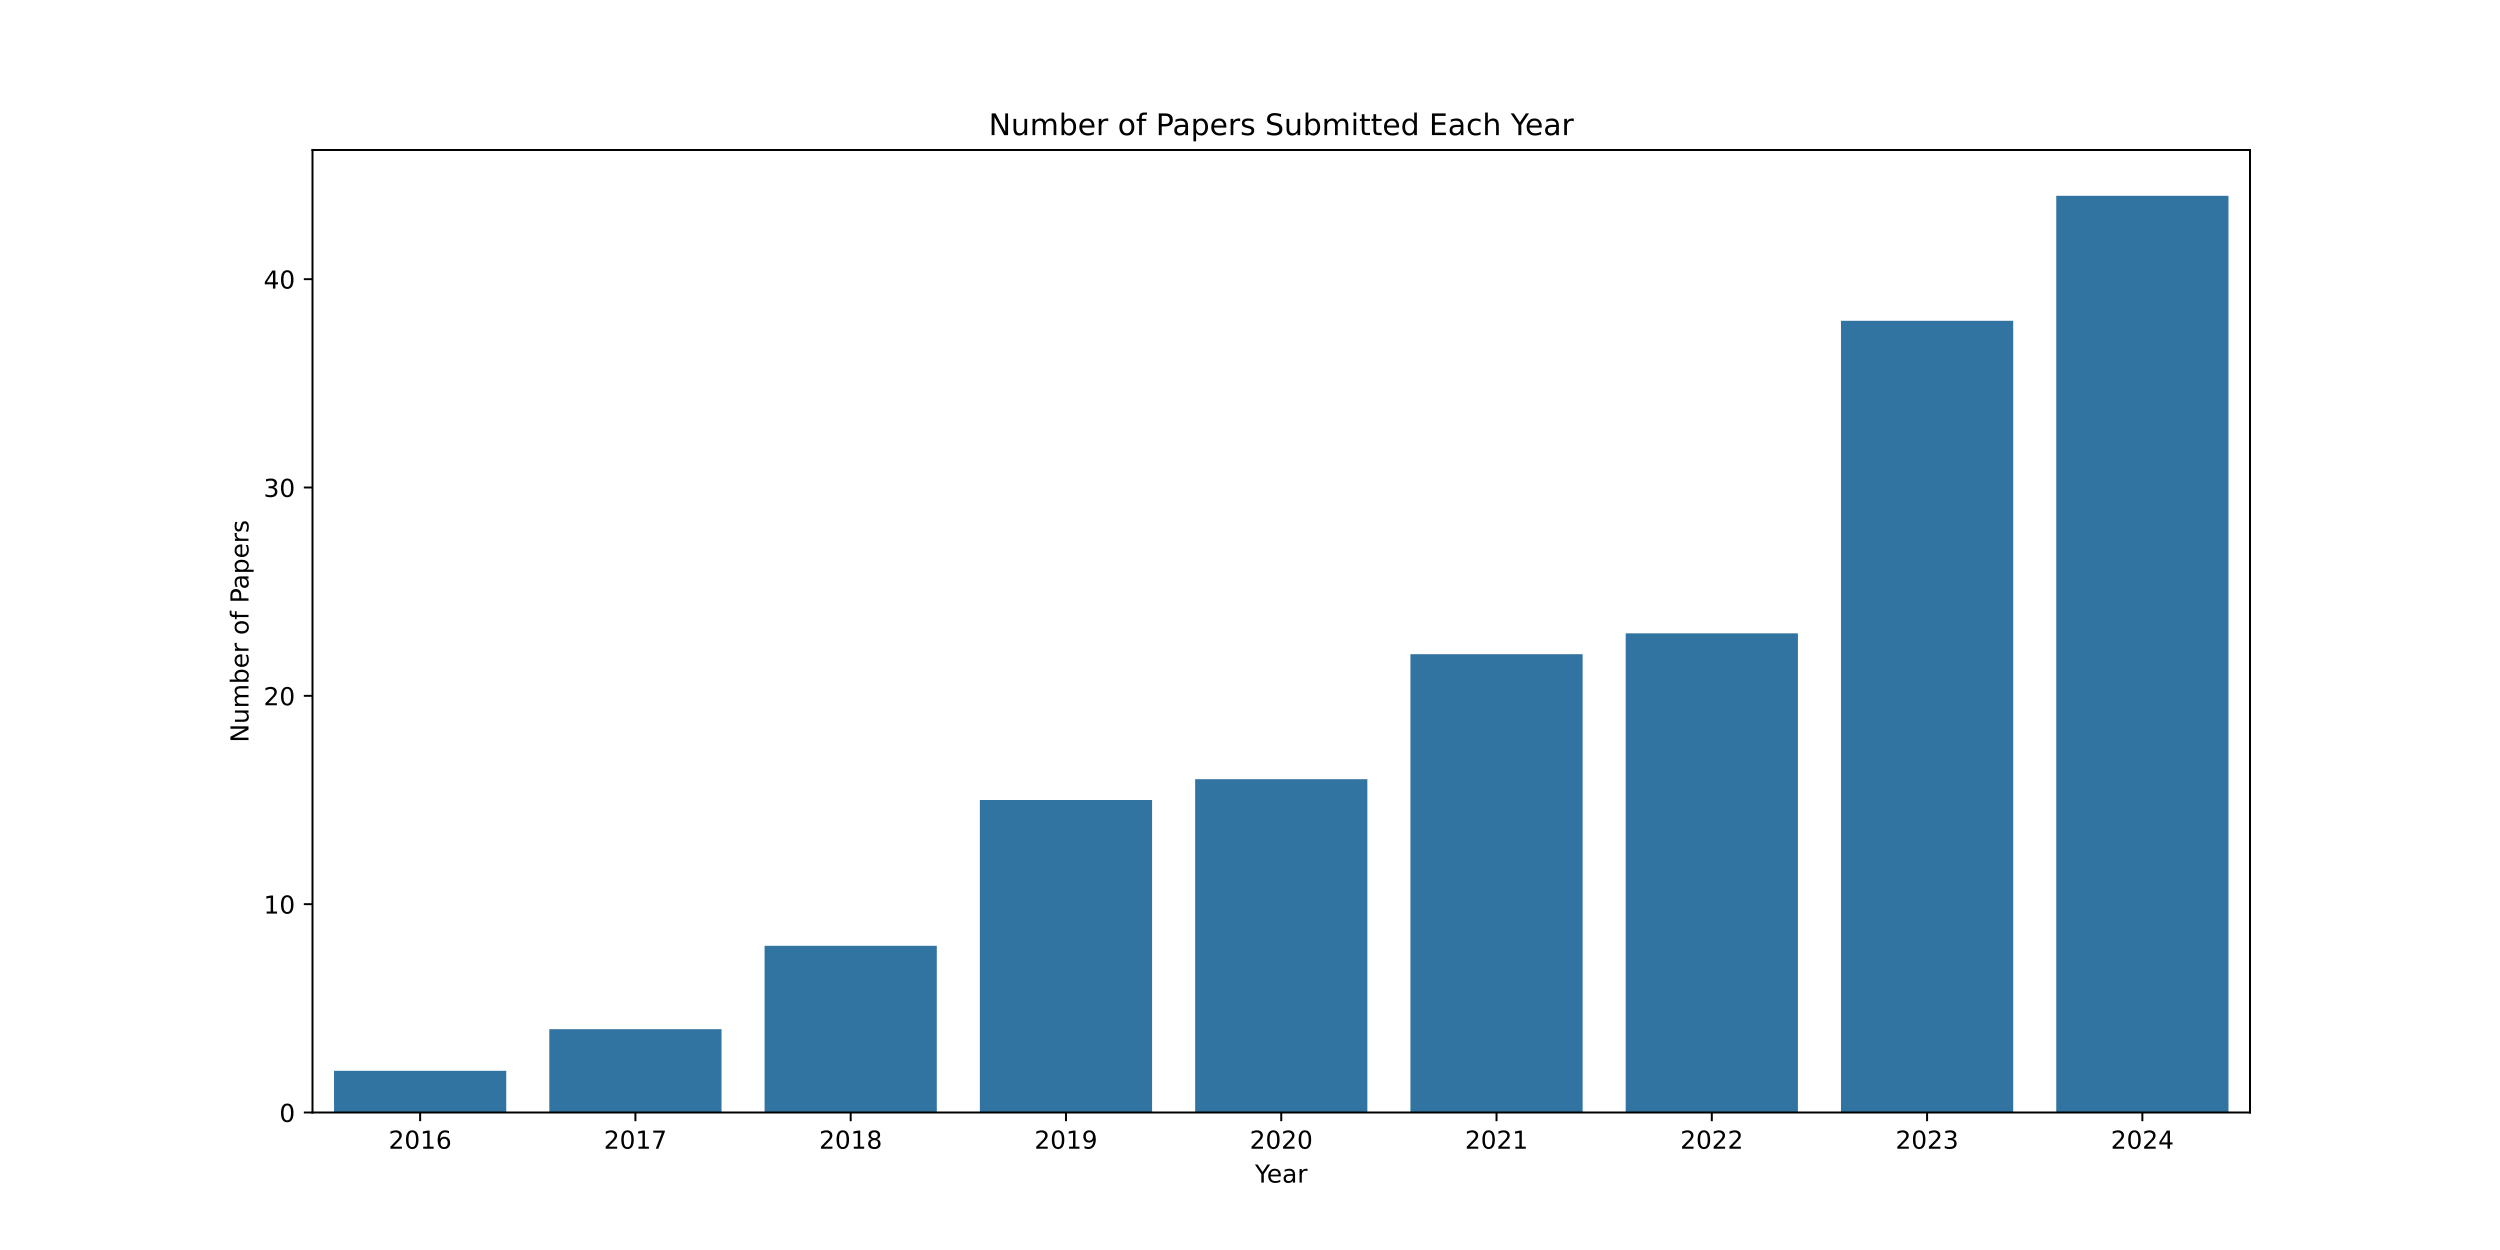
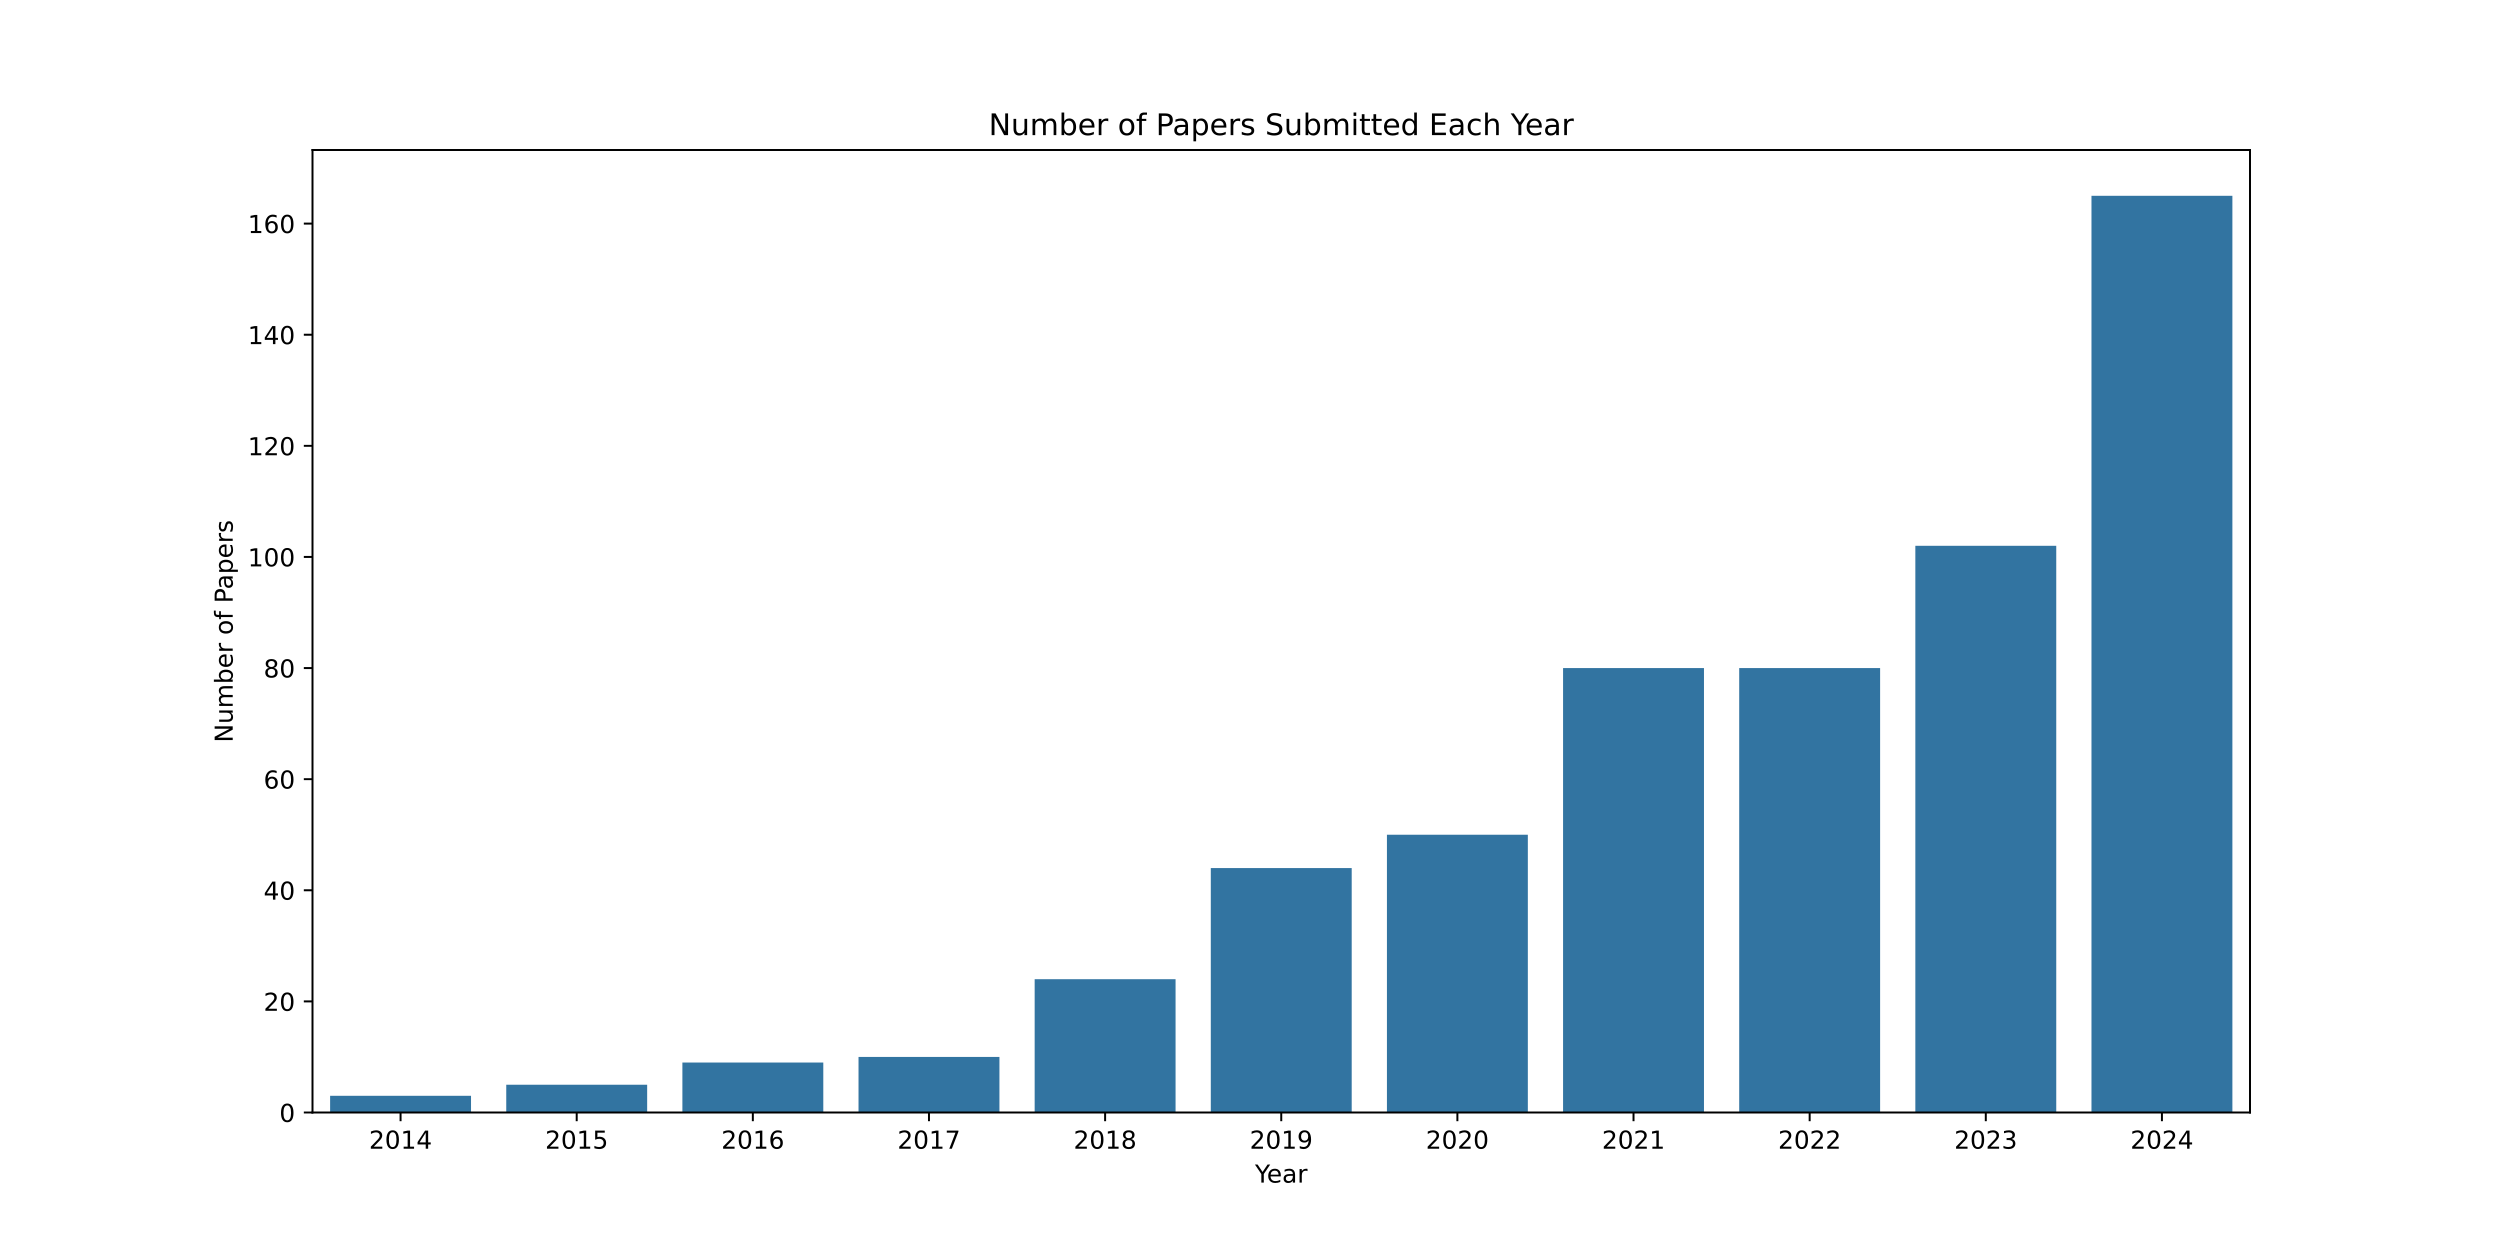
<svg xmlns="http://www.w3.org/2000/svg" xmlns:xlink="http://www.w3.org/1999/xlink" width="1008pt" height="504pt" viewBox="0 0 1008 504" version="1.1">
  <defs>
    <style type="text/css">*{stroke-linejoin: round; stroke-linecap: butt}</style>
  </defs>
  <g id="figure_1">
    <g id="patch_1">
      <path d="M 0 504  L 1008 504  L 1008 0  L 0 0  z " style="fill: #ffffff" />
    </g>
    <g id="axes_1">
      <g id="patch_2">
        <path d="M 126 448.56  L 907.2 448.56  L 907.2 60.48  L 126 60.48  z " style="fill: #ffffff" />
      </g>
      <g id="patch_3">
-         <path d="M 134.68 448.56  L 204.12 448.56  L 204.12 431.76  L 134.68 431.76  z " clip-path="url(#p99aa5c724b)" style="fill: #3274a1" />
+         <path d="M 133.102 448.56  L 189.916 448.56  L 189.916 441.84  L 133.102 441.84  z " clip-path="url(#p7201321421)" style="fill: #3274a1" />
      </g>
      <g id="patch_4">
-         <path d="M 221.48 448.56  L 290.92 448.56  L 290.92 414.96  L 221.48 414.96  z " clip-path="url(#p99aa5c724b)" style="fill: #3274a1" />
+         <path d="M 204.12 448.56  L 260.935 448.56  L 260.935 437.36  L 204.12 437.36  z " clip-path="url(#p7201321421)" style="fill: #3274a1" />
      </g>
      <g id="patch_5">
-         <path d="M 308.28 448.56  L 377.72 448.56  L 377.72 381.36  L 308.28 381.36  z " clip-path="url(#p99aa5c724b)" style="fill: #3274a1" />
+         <path d="M 275.138 448.56  L 331.953 448.56  L 331.953 428.4  L 275.138 428.4  z " clip-path="url(#p7201321421)" style="fill: #3274a1" />
      </g>
      <g id="patch_6">
-         <path d="M 395.08 448.56  L 464.52 448.56  L 464.52 322.56  L 395.08 322.56  z " clip-path="url(#p99aa5c724b)" style="fill: #3274a1" />
+         <path d="M 346.156 448.56  L 402.971 448.56  L 402.971 426.16  L 346.156 426.16  z " clip-path="url(#p7201321421)" style="fill: #3274a1" />
      </g>
      <g id="patch_7">
-         <path d="M 481.88 448.56  L 551.32 448.56  L 551.32 314.16  L 481.88 314.16  z " clip-path="url(#p99aa5c724b)" style="fill: #3274a1" />
+         <path d="M 417.175 448.56  L 473.989 448.56  L 473.989 394.8  L 417.175 394.8  z " clip-path="url(#p7201321421)" style="fill: #3274a1" />
      </g>
      <g id="patch_8">
-         <path d="M 568.68 448.56  L 638.12 448.56  L 638.12 263.76  L 568.68 263.76  z " clip-path="url(#p99aa5c724b)" style="fill: #3274a1" />
+         <path d="M 488.193 448.56  L 545.007 448.56  L 545.007 350  L 488.193 350  z " clip-path="url(#p7201321421)" style="fill: #3274a1" />
      </g>
      <g id="patch_9">
-         <path d="M 655.48 448.56  L 724.92 448.56  L 724.92 255.36  L 655.48 255.36  z " clip-path="url(#p99aa5c724b)" style="fill: #3274a1" />
+         <path d="M 559.211 448.56  L 616.025 448.56  L 616.025 336.56  L 559.211 336.56  z " clip-path="url(#p7201321421)" style="fill: #3274a1" />
      </g>
      <g id="patch_10">
-         <path d="M 742.28 448.56  L 811.72 448.56  L 811.72 129.36  L 742.28 129.36  z " clip-path="url(#p99aa5c724b)" style="fill: #3274a1" />
+         <path d="M 630.229 448.56  L 687.044 448.56  L 687.044 269.36  L 630.229 269.36  z " clip-path="url(#p7201321421)" style="fill: #3274a1" />
      </g>
      <g id="patch_11">
-         <path d="M 829.08 448.56  L 898.52 448.56  L 898.52 78.96  L 829.08 78.96  z " clip-path="url(#p99aa5c724b)" style="fill: #3274a1" />
+         <path d="M 701.247 448.56  L 758.062 448.56  L 758.062 269.36  L 701.247 269.36  z " clip-path="url(#p7201321421)" style="fill: #3274a1" />
+       </g>
+       <g id="patch_12">
+         <path d="M 772.265 448.56  L 829.08 448.56  L 829.08 220.08  L 772.265 220.08  z " clip-path="url(#p7201321421)" style="fill: #3274a1" />
+       </g>
+       <g id="patch_13">
+         <path d="M 843.284 448.56  L 900.098 448.56  L 900.098 78.96  L 843.284 78.96  z " clip-path="url(#p7201321421)" style="fill: #3274a1" />
      </g>
      <g id="matplotlib.axis_1">
        <g id="xtick_1">
          <g id="line2d_1">
            <defs>
-               <path id="mf216f51c24" d="M 0 0  L 0 3.5  " style="stroke: #000000; stroke-width: 0.8" />
+               <path id="m0454acdf32" d="M 0 0  L 0 3.5  " style="stroke: #000000; stroke-width: 0.8" />
            </defs>
            <g>
-               <use xlink:href="#mf216f51c24" x="169.4" y="448.56" style="stroke: #000000; stroke-width: 0.8" />
+               <use xlink:href="#m0454acdf32" x="161.509" y="448.56" style="stroke: #000000; stroke-width: 0.8" />
            </g>
          </g>
          <g id="text_1">
-             <g transform="translate(156.675 463.1584) scale(0.1 -0.1)">
+             <g transform="translate(148.7841 463.1584) scale(0.1 -0.1)">
              <defs>
                <path id="DejaVuSans-32" d="M 1228 531  L 3431 531  L 3431 0  L 469 0  L 469 531  Q 828 903 1448 1529  Q 2069 2156 2228 2338  Q 2531 2678 2651 2914  Q 2772 3150 2772 3378  Q 2772 3750 2511 3984  Q 2250 4219 1831 4219  Q 1534 4219 1204 4116  Q 875 4013 500 3803  L 500 4441  Q 881 4594 1212 4672  Q 1544 4750 1819 4750  Q 2544 4750 2975 4387  Q 3406 4025 3406 3419  Q 3406 3131 3298 2873  Q 3191 2616 2906 2266  Q 2828 2175 2409 1742  Q 1991 1309 1228 531  z " transform="scale(0.015625)" />
                <path id="DejaVuSans-30" d="M 2034 4250  Q 1547 4250 1301 3770  Q 1056 3291 1056 2328  Q 1056 1369 1301 889  Q 1547 409 2034 409  Q 2525 409 2770 889  Q 3016 1369 3016 2328  Q 3016 3291 2770 3770  Q 2525 4250 2034 4250  z M 2034 4750  Q 2819 4750 3233 4129  Q 3647 3509 3647 2328  Q 3647 1150 3233 529  Q 2819 -91 2034 -91  Q 1250 -91 836 529  Q 422 1150 422 2328  Q 422 3509 836 4129  Q 1250 4750 2034 4750  z " transform="scale(0.015625)" />
                <path id="DejaVuSans-31" d="M 794 531  L 1825 531  L 1825 4091  L 703 3866  L 703 4441  L 1819 4666  L 2450 4666  L 2450 531  L 3481 531  L 3481 0  L 794 0  L 794 531  z " transform="scale(0.015625)" />
+                 <path id="DejaVuSans-34" d="M 2419 4116  L 825 1625  L 2419 1625  L 2419 4116  z M 2253 4666  L 3047 4666  L 3047 1625  L 3713 1625  L 3713 1100  L 3047 1100  L 3047 0  L 2419 0  L 2419 1100  L 313 1100  L 313 1709  L 2253 4666  z " transform="scale(0.015625)" />
+               </defs>
+               <use xlink:href="#DejaVuSans-32" />
+               <use xlink:href="#DejaVuSans-30" x="63.623" />
+               <use xlink:href="#DejaVuSans-31" x="127.246" />
+               <use xlink:href="#DejaVuSans-34" x="190.869" />
+             </g>
+           </g>
+         </g>
+         <g id="xtick_2">
+           <g id="line2d_2">
+             <g>
+               <use xlink:href="#m0454acdf32" x="232.527" y="448.56" style="stroke: #000000; stroke-width: 0.8" />
+             </g>
+           </g>
+           <g id="text_2">
+             <g transform="translate(219.8023 463.1584) scale(0.1 -0.1)">
+               <defs>
+                 <path id="DejaVuSans-35" d="M 691 4666  L 3169 4666  L 3169 4134  L 1269 4134  L 1269 2991  Q 1406 3038 1543 3061  Q 1681 3084 1819 3084  Q 2600 3084 3056 2656  Q 3513 2228 3513 1497  Q 3513 744 3044 326  Q 2575 -91 1722 -91  Q 1428 -91 1123 -41  Q 819 9 494 109  L 494 744  Q 775 591 1075 516  Q 1375 441 1709 441  Q 2250 441 2565 725  Q 2881 1009 2881 1497  Q 2881 1984 2565 2268  Q 2250 2553 1709 2553  Q 1456 2553 1204 2497  Q 953 2441 691 2322  L 691 4666  z " transform="scale(0.015625)" />
+               </defs>
+               <use xlink:href="#DejaVuSans-32" />
+               <use xlink:href="#DejaVuSans-30" x="63.623" />
+               <use xlink:href="#DejaVuSans-31" x="127.246" />
+               <use xlink:href="#DejaVuSans-35" x="190.869" />
+             </g>
+           </g>
+         </g>
+         <g id="xtick_3">
+           <g id="line2d_3">
+             <g>
+               <use xlink:href="#m0454acdf32" x="303.545" y="448.56" style="stroke: #000000; stroke-width: 0.8" />
+             </g>
+           </g>
+           <g id="text_3">
+             <g transform="translate(290.8205 463.1584) scale(0.1 -0.1)">
+               <defs>
                <path id="DejaVuSans-36" d="M 2113 2584  Q 1688 2584 1439 2293  Q 1191 2003 1191 1497  Q 1191 994 1439 701  Q 1688 409 2113 409  Q 2538 409 2786 701  Q 3034 994 3034 1497  Q 3034 2003 2786 2293  Q 2538 2584 2113 2584  z M 3366 4563  L 3366 3988  Q 3128 4100 2886 4159  Q 2644 4219 2406 4219  Q 1781 4219 1451 3797  Q 1122 3375 1075 2522  Q 1259 2794 1537 2939  Q 1816 3084 2150 3084  Q 2853 3084 3261 2657  Q 3669 2231 3669 1497  Q 3669 778 3244 343  Q 2819 -91 2113 -91  Q 1303 -91 875 529  Q 447 1150 447 2328  Q 447 3434 972 4092  Q 1497 4750 2381 4750  Q 2619 4750 2861 4703  Q 3103 4656 3366 4563  z " transform="scale(0.015625)" />
              </defs>
              <use xlink:href="#DejaVuSans-32" />
              <use xlink:href="#DejaVuSans-30" x="63.623" />
              <use xlink:href="#DejaVuSans-31" x="127.246" />
              <use xlink:href="#DejaVuSans-36" x="190.869" />
            </g>
          </g>
        </g>
-         <g id="xtick_2">
-           <g id="line2d_2">
-             <g>
-               <use xlink:href="#mf216f51c24" x="256.2" y="448.56" style="stroke: #000000; stroke-width: 0.8" />
-             </g>
-           </g>
-           <g id="text_2">
-             <g transform="translate(243.475 463.1584) scale(0.1 -0.1)">
+         <g id="xtick_4">
+           <g id="line2d_4">
+             <g>
+               <use xlink:href="#m0454acdf32" x="374.564" y="448.56" style="stroke: #000000; stroke-width: 0.8" />
+             </g>
+           </g>
+           <g id="text_4">
+             <g transform="translate(361.8386 463.1584) scale(0.1 -0.1)">
              <defs>
                <path id="DejaVuSans-37" d="M 525 4666  L 3525 4666  L 3525 4397  L 1831 0  L 1172 0  L 2766 4134  L 525 4134  L 525 4666  z " transform="scale(0.015625)" />
              </defs>
              <use xlink:href="#DejaVuSans-32" />
              <use xlink:href="#DejaVuSans-30" x="63.623" />
              <use xlink:href="#DejaVuSans-31" x="127.246" />
              <use xlink:href="#DejaVuSans-37" x="190.869" />
            </g>
          </g>
        </g>
-         <g id="xtick_3">
-           <g id="line2d_3">
-             <g>
-               <use xlink:href="#mf216f51c24" x="343" y="448.56" style="stroke: #000000; stroke-width: 0.8" />
-             </g>
-           </g>
-           <g id="text_3">
-             <g transform="translate(330.275 463.1584) scale(0.1 -0.1)">
+         <g id="xtick_5">
+           <g id="line2d_5">
+             <g>
+               <use xlink:href="#m0454acdf32" x="445.582" y="448.56" style="stroke: #000000; stroke-width: 0.8" />
+             </g>
+           </g>
+           <g id="text_5">
+             <g transform="translate(432.8568 463.1584) scale(0.1 -0.1)">
              <defs>
                <path id="DejaVuSans-38" d="M 2034 2216  Q 1584 2216 1326 1975  Q 1069 1734 1069 1313  Q 1069 891 1326 650  Q 1584 409 2034 409  Q 2484 409 2743 651  Q 3003 894 3003 1313  Q 3003 1734 2745 1975  Q 2488 2216 2034 2216  z M 1403 2484  Q 997 2584 770 2862  Q 544 3141 544 3541  Q 544 4100 942 4425  Q 1341 4750 2034 4750  Q 2731 4750 3128 4425  Q 3525 4100 3525 3541  Q 3525 3141 3298 2862  Q 3072 2584 2669 2484  Q 3125 2378 3379 2068  Q 3634 1759 3634 1313  Q 3634 634 3220 271  Q 2806 -91 2034 -91  Q 1263 -91 848 271  Q 434 634 434 1313  Q 434 1759 690 2068  Q 947 2378 1403 2484  z M 1172 3481  Q 1172 3119 1398 2916  Q 1625 2713 2034 2713  Q 2441 2713 2670 2916  Q 2900 3119 2900 3481  Q 2900 3844 2670 4047  Q 2441 4250 2034 4250  Q 1625 4250 1398 4047  Q 1172 3844 1172 3481  z " transform="scale(0.015625)" />
              </defs>
              <use xlink:href="#DejaVuSans-32" />
              <use xlink:href="#DejaVuSans-30" x="63.623" />
              <use xlink:href="#DejaVuSans-31" x="127.246" />
              <use xlink:href="#DejaVuSans-38" x="190.869" />
            </g>
          </g>
        </g>
-         <g id="xtick_4">
-           <g id="line2d_4">
-             <g>
-               <use xlink:href="#mf216f51c24" x="429.8" y="448.56" style="stroke: #000000; stroke-width: 0.8" />
-             </g>
-           </g>
-           <g id="text_4">
-             <g transform="translate(417.075 463.1584) scale(0.1 -0.1)">
+         <g id="xtick_6">
+           <g id="line2d_6">
+             <g>
+               <use xlink:href="#m0454acdf32" x="516.6" y="448.56" style="stroke: #000000; stroke-width: 0.8" />
+             </g>
+           </g>
+           <g id="text_6">
+             <g transform="translate(503.875 463.1584) scale(0.1 -0.1)">
              <defs>
                <path id="DejaVuSans-39" d="M 703 97  L 703 672  Q 941 559 1184 500  Q 1428 441 1663 441  Q 2288 441 2617 861  Q 2947 1281 2994 2138  Q 2813 1869 2534 1725  Q 2256 1581 1919 1581  Q 1219 1581 811 2004  Q 403 2428 403 3163  Q 403 3881 828 4315  Q 1253 4750 1959 4750  Q 2769 4750 3195 4129  Q 3622 3509 3622 2328  Q 3622 1225 3098 567  Q 2575 -91 1691 -91  Q 1453 -91 1209 -44  Q 966 3 703 97  z M 1959 2075  Q 2384 2075 2632 2365  Q 2881 2656 2881 3163  Q 2881 3666 2632 3958  Q 2384 4250 1959 4250  Q 1534 4250 1286 3958  Q 1038 3666 1038 3163  Q 1038 2656 1286 2365  Q 1534 2075 1959 2075  z " transform="scale(0.015625)" />
              </defs>
              <use xlink:href="#DejaVuSans-32" />
              <use xlink:href="#DejaVuSans-30" x="63.623" />
              <use xlink:href="#DejaVuSans-31" x="127.246" />
              <use xlink:href="#DejaVuSans-39" x="190.869" />
            </g>
          </g>
        </g>
-         <g id="xtick_5">
-           <g id="line2d_5">
-             <g>
-               <use xlink:href="#mf216f51c24" x="516.6" y="448.56" style="stroke: #000000; stroke-width: 0.8" />
-             </g>
-           </g>
-           <g id="text_5">
-             <g transform="translate(503.875 463.1584) scale(0.1 -0.1)">
+         <g id="xtick_7">
+           <g id="line2d_7">
+             <g>
+               <use xlink:href="#m0454acdf32" x="587.618" y="448.56" style="stroke: #000000; stroke-width: 0.8" />
+             </g>
+           </g>
+           <g id="text_7">
+             <g transform="translate(574.8932 463.1584) scale(0.1 -0.1)">
              <use xlink:href="#DejaVuSans-32" />
              <use xlink:href="#DejaVuSans-30" x="63.623" />
              <use xlink:href="#DejaVuSans-32" x="127.246" />
              <use xlink:href="#DejaVuSans-30" x="190.869" />
            </g>
          </g>
        </g>
-         <g id="xtick_6">
-           <g id="line2d_6">
-             <g>
-               <use xlink:href="#mf216f51c24" x="603.4" y="448.56" style="stroke: #000000; stroke-width: 0.8" />
-             </g>
-           </g>
-           <g id="text_6">
-             <g transform="translate(590.675 463.1584) scale(0.1 -0.1)">
+         <g id="xtick_8">
+           <g id="line2d_8">
+             <g>
+               <use xlink:href="#m0454acdf32" x="658.636" y="448.56" style="stroke: #000000; stroke-width: 0.8" />
+             </g>
+           </g>
+           <g id="text_8">
+             <g transform="translate(645.9114 463.1584) scale(0.1 -0.1)">
              <use xlink:href="#DejaVuSans-32" />
              <use xlink:href="#DejaVuSans-30" x="63.623" />
              <use xlink:href="#DejaVuSans-32" x="127.246" />
              <use xlink:href="#DejaVuSans-31" x="190.869" />
            </g>
          </g>
        </g>
-         <g id="xtick_7">
-           <g id="line2d_7">
-             <g>
-               <use xlink:href="#mf216f51c24" x="690.2" y="448.56" style="stroke: #000000; stroke-width: 0.8" />
-             </g>
-           </g>
-           <g id="text_7">
-             <g transform="translate(677.475 463.1584) scale(0.1 -0.1)">
+         <g id="xtick_9">
+           <g id="line2d_9">
+             <g>
+               <use xlink:href="#m0454acdf32" x="729.655" y="448.56" style="stroke: #000000; stroke-width: 0.8" />
+             </g>
+           </g>
+           <g id="text_9">
+             <g transform="translate(716.9295 463.1584) scale(0.1 -0.1)">
              <use xlink:href="#DejaVuSans-32" />
              <use xlink:href="#DejaVuSans-30" x="63.623" />
              <use xlink:href="#DejaVuSans-32" x="127.246" />
              <use xlink:href="#DejaVuSans-32" x="190.869" />
            </g>
          </g>
        </g>
-         <g id="xtick_8">
-           <g id="line2d_8">
-             <g>
-               <use xlink:href="#mf216f51c24" x="777" y="448.56" style="stroke: #000000; stroke-width: 0.8" />
-             </g>
-           </g>
-           <g id="text_8">
-             <g transform="translate(764.275 463.1584) scale(0.1 -0.1)">
+         <g id="xtick_10">
+           <g id="line2d_10">
+             <g>
+               <use xlink:href="#m0454acdf32" x="800.673" y="448.56" style="stroke: #000000; stroke-width: 0.8" />
+             </g>
+           </g>
+           <g id="text_10">
+             <g transform="translate(787.9477 463.1584) scale(0.1 -0.1)">
              <defs>
                <path id="DejaVuSans-33" d="M 2597 2516  Q 3050 2419 3304 2112  Q 3559 1806 3559 1356  Q 3559 666 3084 287  Q 2609 -91 1734 -91  Q 1441 -91 1130 -33  Q 819 25 488 141  L 488 750  Q 750 597 1062 519  Q 1375 441 1716 441  Q 2309 441 2620 675  Q 2931 909 2931 1356  Q 2931 1769 2642 2001  Q 2353 2234 1838 2234  L 1294 2234  L 1294 2753  L 1863 2753  Q 2328 2753 2575 2939  Q 2822 3125 2822 3475  Q 2822 3834 2567 4026  Q 2313 4219 1838 4219  Q 1578 4219 1281 4162  Q 984 4106 628 3988  L 628 4550  Q 988 4650 1302 4700  Q 1616 4750 1894 4750  Q 2613 4750 3031 4423  Q 3450 4097 3450 3541  Q 3450 3153 3228 2886  Q 3006 2619 2597 2516  z " transform="scale(0.015625)" />
              </defs>
              <use xlink:href="#DejaVuSans-32" />
              <use xlink:href="#DejaVuSans-30" x="63.623" />
              <use xlink:href="#DejaVuSans-32" x="127.246" />
              <use xlink:href="#DejaVuSans-33" x="190.869" />
            </g>
          </g>
        </g>
-         <g id="xtick_9">
-           <g id="line2d_9">
-             <g>
-               <use xlink:href="#mf216f51c24" x="863.8" y="448.56" style="stroke: #000000; stroke-width: 0.8" />
-             </g>
-           </g>
-           <g id="text_9">
-             <g transform="translate(851.075 463.1584) scale(0.1 -0.1)">
-               <defs>
-                 <path id="DejaVuSans-34" d="M 2419 4116  L 825 1625  L 2419 1625  L 2419 4116  z M 2253 4666  L 3047 4666  L 3047 1625  L 3713 1625  L 3713 1100  L 3047 1100  L 3047 0  L 2419 0  L 2419 1100  L 313 1100  L 313 1709  L 2253 4666  z " transform="scale(0.015625)" />
-               </defs>
+         <g id="xtick_11">
+           <g id="line2d_11">
+             <g>
+               <use xlink:href="#m0454acdf32" x="871.691" y="448.56" style="stroke: #000000; stroke-width: 0.8" />
+             </g>
+           </g>
+           <g id="text_11">
+             <g transform="translate(858.9659 463.1584) scale(0.1 -0.1)">
              <use xlink:href="#DejaVuSans-32" />
              <use xlink:href="#DejaVuSans-30" x="63.623" />
              <use xlink:href="#DejaVuSans-32" x="127.246" />
              <use xlink:href="#DejaVuSans-34" x="190.869" />
            </g>
          </g>
        </g>
-         <g id="text_10">
+         <g id="text_12">
          <g transform="translate(506.0125 476.8366) scale(0.1 -0.1)">
            <defs>
              <path id="DejaVuSans-59" d="M -13 4666  L 666 4666  L 1959 2747  L 3244 4666  L 3922 4666  L 2272 2222  L 2272 0  L 1638 0  L 1638 2222  L -13 4666  z " transform="scale(0.015625)" />
              <path id="DejaVuSans-65" d="M 3597 1894  L 3597 1613  L 953 1613  Q 991 1019 1311 708  Q 1631 397 2203 397  Q 2534 397 2845 478  Q 3156 559 3463 722  L 3463 178  Q 3153 47 2828 -22  Q 2503 -91 2169 -91  Q 1331 -91 842 396  Q 353 884 353 1716  Q 353 2575 817 3079  Q 1281 3584 2069 3584  Q 2775 3584 3186 3129  Q 3597 2675 3597 1894  z M 3022 2063  Q 3016 2534 2758 2815  Q 2500 3097 2075 3097  Q 1594 3097 1305 2825  Q 1016 2553 972 2059  L 3022 2063  z " transform="scale(0.015625)" />
              <path id="DejaVuSans-61" d="M 2194 1759  Q 1497 1759 1228 1600  Q 959 1441 959 1056  Q 959 750 1161 570  Q 1363 391 1709 391  Q 2188 391 2477 730  Q 2766 1069 2766 1631  L 2766 1759  L 2194 1759  z M 3341 1997  L 3341 0  L 2766 0  L 2766 531  Q 2569 213 2275 61  Q 1981 -91 1556 -91  Q 1019 -91 701 211  Q 384 513 384 1019  Q 384 1609 779 1909  Q 1175 2209 1959 2209  L 2766 2209  L 2766 2266  Q 2766 2663 2505 2880  Q 2244 3097 1772 3097  Q 1472 3097 1187 3025  Q 903 2953 641 2809  L 641 3341  Q 956 3463 1253 3523  Q 1550 3584 1831 3584  Q 2591 3584 2966 3190  Q 3341 2797 3341 1997  z " transform="scale(0.015625)" />
              <path id="DejaVuSans-72" d="M 2631 2963  Q 2534 3019 2420 3045  Q 2306 3072 2169 3072  Q 1681 3072 1420 2755  Q 1159 2438 1159 1844  L 1159 0  L 581 0  L 581 3500  L 1159 3500  L 1159 2956  Q 1341 3275 1631 3429  Q 1922 3584 2338 3584  Q 2397 3584 2469 3576  Q 2541 3569 2628 3553  L 2631 2963  z " transform="scale(0.015625)" />
            </defs>
            <use xlink:href="#DejaVuSans-59" />
            <use xlink:href="#DejaVuSans-65" x="47.834" />
            <use xlink:href="#DejaVuSans-61" x="109.357" />
            <use xlink:href="#DejaVuSans-72" x="170.637" />
          </g>
        </g>
      </g>
      <g id="matplotlib.axis_2">
        <g id="ytick_1">
-           <g id="line2d_10">
+           <g id="line2d_12">
            <defs>
-               <path id="md901f7b1da" d="M 0 0  L -3.5 0  " style="stroke: #000000; stroke-width: 0.8" />
+               <path id="mbb763d3d05" d="M 0 0  L -3.5 0  " style="stroke: #000000; stroke-width: 0.8" />
            </defs>
            <g>
-               <use xlink:href="#md901f7b1da" x="126" y="448.56" style="stroke: #000000; stroke-width: 0.8" />
-             </g>
-           </g>
-           <g id="text_11">
+               <use xlink:href="#mbb763d3d05" x="126" y="448.56" style="stroke: #000000; stroke-width: 0.8" />
+             </g>
+           </g>
+           <g id="text_13">
            <g transform="translate(112.6375 452.3592) scale(0.1 -0.1)">
              <use xlink:href="#DejaVuSans-30" />
            </g>
          </g>
        </g>
        <g id="ytick_2">
-           <g id="line2d_11">
-             <g>
-               <use xlink:href="#md901f7b1da" x="126" y="364.56" style="stroke: #000000; stroke-width: 0.8" />
-             </g>
-           </g>
-           <g id="text_12">
-             <g transform="translate(106.275 368.3592) scale(0.1 -0.1)">
+           <g id="line2d_13">
+             <g>
+               <use xlink:href="#mbb763d3d05" x="126" y="403.76" style="stroke: #000000; stroke-width: 0.8" />
+             </g>
+           </g>
+           <g id="text_14">
+             <g transform="translate(106.275 407.5592) scale(0.1 -0.1)">
+               <use xlink:href="#DejaVuSans-32" />
+               <use xlink:href="#DejaVuSans-30" x="63.623" />
+             </g>
+           </g>
+         </g>
+         <g id="ytick_3">
+           <g id="line2d_14">
+             <g>
+               <use xlink:href="#mbb763d3d05" x="126" y="358.96" style="stroke: #000000; stroke-width: 0.8" />
+             </g>
+           </g>
+           <g id="text_15">
+             <g transform="translate(106.275 362.7592) scale(0.1 -0.1)">
+               <use xlink:href="#DejaVuSans-34" />
+               <use xlink:href="#DejaVuSans-30" x="63.623" />
+             </g>
+           </g>
+         </g>
+         <g id="ytick_4">
+           <g id="line2d_15">
+             <g>
+               <use xlink:href="#mbb763d3d05" x="126" y="314.16" style="stroke: #000000; stroke-width: 0.8" />
+             </g>
+           </g>
+           <g id="text_16">
+             <g transform="translate(106.275 317.9592) scale(0.1 -0.1)">
+               <use xlink:href="#DejaVuSans-36" />
+               <use xlink:href="#DejaVuSans-30" x="63.623" />
+             </g>
+           </g>
+         </g>
+         <g id="ytick_5">
+           <g id="line2d_16">
+             <g>
+               <use xlink:href="#mbb763d3d05" x="126" y="269.36" style="stroke: #000000; stroke-width: 0.8" />
+             </g>
+           </g>
+           <g id="text_17">
+             <g transform="translate(106.275 273.1592) scale(0.1 -0.1)">
+               <use xlink:href="#DejaVuSans-38" />
+               <use xlink:href="#DejaVuSans-30" x="63.623" />
+             </g>
+           </g>
+         </g>
+         <g id="ytick_6">
+           <g id="line2d_17">
+             <g>
+               <use xlink:href="#mbb763d3d05" x="126" y="224.56" style="stroke: #000000; stroke-width: 0.8" />
+             </g>
+           </g>
+           <g id="text_18">
+             <g transform="translate(99.9125 228.3592) scale(0.1 -0.1)">
              <use xlink:href="#DejaVuSans-31" />
              <use xlink:href="#DejaVuSans-30" x="63.623" />
-             </g>
-           </g>
-         </g>
-         <g id="ytick_3">
-           <g id="line2d_12">
-             <g>
-               <use xlink:href="#md901f7b1da" x="126" y="280.56" style="stroke: #000000; stroke-width: 0.8" />
-             </g>
-           </g>
-           <g id="text_13">
-             <g transform="translate(106.275 284.3592) scale(0.1 -0.1)">
-               <use xlink:href="#DejaVuSans-32" />
-               <use xlink:href="#DejaVuSans-30" x="63.623" />
-             </g>
-           </g>
-         </g>
-         <g id="ytick_4">
-           <g id="line2d_13">
-             <g>
-               <use xlink:href="#md901f7b1da" x="126" y="196.56" style="stroke: #000000; stroke-width: 0.8" />
-             </g>
-           </g>
-           <g id="text_14">
-             <g transform="translate(106.275 200.3592) scale(0.1 -0.1)">
-               <use xlink:href="#DejaVuSans-33" />
-               <use xlink:href="#DejaVuSans-30" x="63.623" />
-             </g>
-           </g>
-         </g>
-         <g id="ytick_5">
-           <g id="line2d_14">
-             <g>
-               <use xlink:href="#md901f7b1da" x="126" y="112.56" style="stroke: #000000; stroke-width: 0.8" />
-             </g>
-           </g>
-           <g id="text_15">
-             <g transform="translate(106.275 116.3592) scale(0.1 -0.1)">
-               <use xlink:href="#DejaVuSans-34" />
-               <use xlink:href="#DejaVuSans-30" x="63.623" />
-             </g>
-           </g>
-         </g>
-         <g id="text_16">
-           <g transform="translate(100.1953 299.3684) rotate(-90) scale(0.1 -0.1)">
+               <use xlink:href="#DejaVuSans-30" x="127.246" />
+             </g>
+           </g>
+         </g>
+         <g id="ytick_7">
+           <g id="line2d_18">
+             <g>
+               <use xlink:href="#mbb763d3d05" x="126" y="179.76" style="stroke: #000000; stroke-width: 0.8" />
+             </g>
+           </g>
+           <g id="text_19">
+             <g transform="translate(99.9125 183.5592) scale(0.1 -0.1)">
+               <use xlink:href="#DejaVuSans-31" />
+               <use xlink:href="#DejaVuSans-32" x="63.623" />
+               <use xlink:href="#DejaVuSans-30" x="127.246" />
+             </g>
+           </g>
+         </g>
+         <g id="ytick_8">
+           <g id="line2d_19">
+             <g>
+               <use xlink:href="#mbb763d3d05" x="126" y="134.96" style="stroke: #000000; stroke-width: 0.8" />
+             </g>
+           </g>
+           <g id="text_20">
+             <g transform="translate(99.9125 138.7592) scale(0.1 -0.1)">
+               <use xlink:href="#DejaVuSans-31" />
+               <use xlink:href="#DejaVuSans-34" x="63.623" />
+               <use xlink:href="#DejaVuSans-30" x="127.246" />
+             </g>
+           </g>
+         </g>
+         <g id="ytick_9">
+           <g id="line2d_20">
+             <g>
+               <use xlink:href="#mbb763d3d05" x="126" y="90.16" style="stroke: #000000; stroke-width: 0.8" />
+             </g>
+           </g>
+           <g id="text_21">
+             <g transform="translate(99.9125 93.95922) scale(0.1 -0.1)">
+               <use xlink:href="#DejaVuSans-31" />
+               <use xlink:href="#DejaVuSans-36" x="63.623" />
+               <use xlink:href="#DejaVuSans-30" x="127.246" />
+             </g>
+           </g>
+         </g>
+         <g id="text_22">
+           <g transform="translate(93.83281 299.3684) rotate(-90) scale(0.1 -0.1)">
            <defs>
              <path id="DejaVuSans-4e" d="M 628 4666  L 1478 4666  L 3547 763  L 3547 4666  L 4159 4666  L 4159 0  L 3309 0  L 1241 3903  L 1241 0  L 628 0  L 628 4666  z " transform="scale(0.015625)" />
              <path id="DejaVuSans-75" d="M 544 1381  L 544 3500  L 1119 3500  L 1119 1403  Q 1119 906 1312 657  Q 1506 409 1894 409  Q 2359 409 2629 706  Q 2900 1003 2900 1516  L 2900 3500  L 3475 3500  L 3475 0  L 2900 0  L 2900 538  Q 2691 219 2414 64  Q 2138 -91 1772 -91  Q 1169 -91 856 284  Q 544 659 544 1381  z M 1991 3584  L 1991 3584  z " transform="scale(0.015625)" />
              <path id="DejaVuSans-6d" d="M 3328 2828  Q 3544 3216 3844 3400  Q 4144 3584 4550 3584  Q 5097 3584 5394 3201  Q 5691 2819 5691 2113  L 5691 0  L 5113 0  L 5113 2094  Q 5113 2597 4934 2840  Q 4756 3084 4391 3084  Q 3944 3084 3684 2787  Q 3425 2491 3425 1978  L 3425 0  L 2847 0  L 2847 2094  Q 2847 2600 2669 2842  Q 2491 3084 2119 3084  Q 1678 3084 1418 2786  Q 1159 2488 1159 1978  L 1159 0  L 581 0  L 581 3500  L 1159 3500  L 1159 2956  Q 1356 3278 1631 3431  Q 1906 3584 2284 3584  Q 2666 3584 2933 3390  Q 3200 3197 3328 2828  z " transform="scale(0.015625)" />
              <path id="DejaVuSans-62" d="M 3116 1747  Q 3116 2381 2855 2742  Q 2594 3103 2138 3103  Q 1681 3103 1420 2742  Q 1159 2381 1159 1747  Q 1159 1113 1420 752  Q 1681 391 2138 391  Q 2594 391 2855 752  Q 3116 1113 3116 1747  z M 1159 2969  Q 1341 3281 1617 3432  Q 1894 3584 2278 3584  Q 2916 3584 3314 3078  Q 3713 2572 3713 1747  Q 3713 922 3314 415  Q 2916 -91 2278 -91  Q 1894 -91 1617 61  Q 1341 213 1159 525  L 1159 0  L 581 0  L 581 4863  L 1159 4863  L 1159 2969  z " transform="scale(0.015625)" />
              <path id="DejaVuSans-20" transform="scale(0.015625)" />
              <path id="DejaVuSans-6f" d="M 1959 3097  Q 1497 3097 1228 2736  Q 959 2375 959 1747  Q 959 1119 1226 758  Q 1494 397 1959 397  Q 2419 397 2687 759  Q 2956 1122 2956 1747  Q 2956 2369 2687 2733  Q 2419 3097 1959 3097  z M 1959 3584  Q 2709 3584 3137 3096  Q 3566 2609 3566 1747  Q 3566 888 3137 398  Q 2709 -91 1959 -91  Q 1206 -91 779 398  Q 353 888 353 1747  Q 353 2609 779 3096  Q 1206 3584 1959 3584  z " transform="scale(0.015625)" />
              <path id="DejaVuSans-66" d="M 2375 4863  L 2375 4384  L 1825 4384  Q 1516 4384 1395 4259  Q 1275 4134 1275 3809  L 1275 3500  L 2222 3500  L 2222 3053  L 1275 3053  L 1275 0  L 697 0  L 697 3053  L 147 3053  L 147 3500  L 697 3500  L 697 3744  Q 697 4328 969 4595  Q 1241 4863 1831 4863  L 2375 4863  z " transform="scale(0.015625)" />
              <path id="DejaVuSans-50" d="M 1259 4147  L 1259 2394  L 2053 2394  Q 2494 2394 2734 2622  Q 2975 2850 2975 3272  Q 2975 3691 2734 3919  Q 2494 4147 2053 4147  L 1259 4147  z M 628 4666  L 2053 4666  Q 2838 4666 3239 4311  Q 3641 3956 3641 3272  Q 3641 2581 3239 2228  Q 2838 1875 2053 1875  L 1259 1875  L 1259 0  L 628 0  L 628 4666  z " transform="scale(0.015625)" />
              <path id="DejaVuSans-70" d="M 1159 525  L 1159 -1331  L 581 -1331  L 581 3500  L 1159 3500  L 1159 2969  Q 1341 3281 1617 3432  Q 1894 3584 2278 3584  Q 2916 3584 3314 3078  Q 3713 2572 3713 1747  Q 3713 922 3314 415  Q 2916 -91 2278 -91  Q 1894 -91 1617 61  Q 1341 213 1159 525  z M 3116 1747  Q 3116 2381 2855 2742  Q 2594 3103 2138 3103  Q 1681 3103 1420 2742  Q 1159 2381 1159 1747  Q 1159 1113 1420 752  Q 1681 391 2138 391  Q 2594 391 2855 752  Q 3116 1113 3116 1747  z " transform="scale(0.015625)" />
              <path id="DejaVuSans-73" d="M 2834 3397  L 2834 2853  Q 2591 2978 2328 3040  Q 2066 3103 1784 3103  Q 1356 3103 1142 2972  Q 928 2841 928 2578  Q 928 2378 1081 2264  Q 1234 2150 1697 2047  L 1894 2003  Q 2506 1872 2764 1633  Q 3022 1394 3022 966  Q 3022 478 2636 193  Q 2250 -91 1575 -91  Q 1294 -91 989 -36  Q 684 19 347 128  L 347 722  Q 666 556 975 473  Q 1284 391 1588 391  Q 1994 391 2212 530  Q 2431 669 2431 922  Q 2431 1156 2273 1281  Q 2116 1406 1581 1522  L 1381 1569  Q 847 1681 609 1914  Q 372 2147 372 2553  Q 372 3047 722 3315  Q 1072 3584 1716 3584  Q 2034 3584 2315 3537  Q 2597 3491 2834 3397  z " transform="scale(0.015625)" />
            </defs>
            <use xlink:href="#DejaVuSans-4e" />
            <use xlink:href="#DejaVuSans-75" x="74.805" />
            <use xlink:href="#DejaVuSans-6d" x="138.184" />
            <use xlink:href="#DejaVuSans-62" x="235.596" />
            <use xlink:href="#DejaVuSans-65" x="299.072" />
            <use xlink:href="#DejaVuSans-72" x="360.596" />
            <use xlink:href="#DejaVuSans-20" x="401.709" />
            <use xlink:href="#DejaVuSans-6f" x="433.496" />
            <use xlink:href="#DejaVuSans-66" x="494.678" />
            <use xlink:href="#DejaVuSans-20" x="529.883" />
            <use xlink:href="#DejaVuSans-50" x="561.67" />
            <use xlink:href="#DejaVuSans-61" x="617.473" />
            <use xlink:href="#DejaVuSans-70" x="678.752" />
            <use xlink:href="#DejaVuSans-65" x="742.229" />
            <use xlink:href="#DejaVuSans-72" x="803.752" />
            <use xlink:href="#DejaVuSans-73" x="844.865" />
          </g>
        </g>
      </g>
-       <g id="line2d_15">
-         <path clip-path="url(#p99aa5c724b)" style="fill: none; stroke: #424242; stroke-width: 2.25; stroke-linecap: square" />
-       </g>
-       <g id="line2d_16">
-         <path clip-path="url(#p99aa5c724b)" style="fill: none; stroke: #424242; stroke-width: 2.25; stroke-linecap: square" />
-       </g>
-       <g id="line2d_17">
-         <path clip-path="url(#p99aa5c724b)" style="fill: none; stroke: #424242; stroke-width: 2.25; stroke-linecap: square" />
-       </g>
-       <g id="line2d_18">
-         <path clip-path="url(#p99aa5c724b)" style="fill: none; stroke: #424242; stroke-width: 2.25; stroke-linecap: square" />
-       </g>
-       <g id="line2d_19">
-         <path clip-path="url(#p99aa5c724b)" style="fill: none; stroke: #424242; stroke-width: 2.25; stroke-linecap: square" />
-       </g>
-       <g id="line2d_20">
-         <path clip-path="url(#p99aa5c724b)" style="fill: none; stroke: #424242; stroke-width: 2.25; stroke-linecap: square" />
-       </g>
      <g id="line2d_21">
-         <path clip-path="url(#p99aa5c724b)" style="fill: none; stroke: #424242; stroke-width: 2.25; stroke-linecap: square" />
+         <path clip-path="url(#p7201321421)" style="fill: none; stroke: #424242; stroke-width: 2.25; stroke-linecap: square" />
      </g>
      <g id="line2d_22">
-         <path clip-path="url(#p99aa5c724b)" style="fill: none; stroke: #424242; stroke-width: 2.25; stroke-linecap: square" />
+         <path clip-path="url(#p7201321421)" style="fill: none; stroke: #424242; stroke-width: 2.25; stroke-linecap: square" />
      </g>
      <g id="line2d_23">
-         <path clip-path="url(#p99aa5c724b)" style="fill: none; stroke: #424242; stroke-width: 2.25; stroke-linecap: square" />
-       </g>
-       <g id="patch_12">
+         <path clip-path="url(#p7201321421)" style="fill: none; stroke: #424242; stroke-width: 2.25; stroke-linecap: square" />
+       </g>
+       <g id="line2d_24">
+         <path clip-path="url(#p7201321421)" style="fill: none; stroke: #424242; stroke-width: 2.25; stroke-linecap: square" />
+       </g>
+       <g id="line2d_25">
+         <path clip-path="url(#p7201321421)" style="fill: none; stroke: #424242; stroke-width: 2.25; stroke-linecap: square" />
+       </g>
+       <g id="line2d_26">
+         <path clip-path="url(#p7201321421)" style="fill: none; stroke: #424242; stroke-width: 2.25; stroke-linecap: square" />
+       </g>
+       <g id="line2d_27">
+         <path clip-path="url(#p7201321421)" style="fill: none; stroke: #424242; stroke-width: 2.25; stroke-linecap: square" />
+       </g>
+       <g id="line2d_28">
+         <path clip-path="url(#p7201321421)" style="fill: none; stroke: #424242; stroke-width: 2.25; stroke-linecap: square" />
+       </g>
+       <g id="line2d_29">
+         <path clip-path="url(#p7201321421)" style="fill: none; stroke: #424242; stroke-width: 2.25; stroke-linecap: square" />
+       </g>
+       <g id="line2d_30">
+         <path clip-path="url(#p7201321421)" style="fill: none; stroke: #424242; stroke-width: 2.25; stroke-linecap: square" />
+       </g>
+       <g id="line2d_31">
+         <path clip-path="url(#p7201321421)" style="fill: none; stroke: #424242; stroke-width: 2.25; stroke-linecap: square" />
+       </g>
+       <g id="patch_14">
        <path d="M 126 448.56  L 126 60.48  " style="fill: none; stroke: #000000; stroke-width: 0.8; stroke-linejoin: miter; stroke-linecap: square" />
      </g>
-       <g id="patch_13">
+       <g id="patch_15">
        <path d="M 907.2 448.56  L 907.2 60.48  " style="fill: none; stroke: #000000; stroke-width: 0.8; stroke-linejoin: miter; stroke-linecap: square" />
      </g>
-       <g id="patch_14">
+       <g id="patch_16">
        <path d="M 126 448.56  L 907.2 448.56  " style="fill: none; stroke: #000000; stroke-width: 0.8; stroke-linejoin: miter; stroke-linecap: square" />
      </g>
-       <g id="patch_15">
+       <g id="patch_17">
        <path d="M 126 60.48  L 907.2 60.48  " style="fill: none; stroke: #000000; stroke-width: 0.8; stroke-linejoin: miter; stroke-linecap: square" />
      </g>
-       <g id="text_17">
+       <g id="text_23">
        <g transform="translate(398.6494 54.48) scale(0.12 -0.12)">
          <defs>
            <path id="DejaVuSans-53" d="M 3425 4513  L 3425 3897  Q 3066 4069 2747 4153  Q 2428 4238 2131 4238  Q 1616 4238 1336 4038  Q 1056 3838 1056 3469  Q 1056 3159 1242 3001  Q 1428 2844 1947 2747  L 2328 2669  Q 3034 2534 3370 2195  Q 3706 1856 3706 1288  Q 3706 609 3251 259  Q 2797 -91 1919 -91  Q 1588 -91 1214 -16  Q 841 59 441 206  L 441 856  Q 825 641 1194 531  Q 1563 422 1919 422  Q 2459 422 2753 634  Q 3047 847 3047 1241  Q 3047 1584 2836 1778  Q 2625 1972 2144 2069  L 1759 2144  Q 1053 2284 737 2584  Q 422 2884 422 3419  Q 422 4038 858 4394  Q 1294 4750 2059 4750  Q 2388 4750 2728 4690  Q 3069 4631 3425 4513  z " transform="scale(0.015625)" />
            <path id="DejaVuSans-69" d="M 603 3500  L 1178 3500  L 1178 0  L 603 0  L 603 3500  z M 603 4863  L 1178 4863  L 1178 4134  L 603 4134  L 603 4863  z " transform="scale(0.015625)" />
            <path id="DejaVuSans-74" d="M 1172 4494  L 1172 3500  L 2356 3500  L 2356 3053  L 1172 3053  L 1172 1153  Q 1172 725 1289 603  Q 1406 481 1766 481  L 2356 481  L 2356 0  L 1766 0  Q 1100 0 847 248  Q 594 497 594 1153  L 594 3053  L 172 3053  L 172 3500  L 594 3500  L 594 4494  L 1172 4494  z " transform="scale(0.015625)" />
            <path id="DejaVuSans-64" d="M 2906 2969  L 2906 4863  L 3481 4863  L 3481 0  L 2906 0  L 2906 525  Q 2725 213 2448 61  Q 2172 -91 1784 -91  Q 1150 -91 751 415  Q 353 922 353 1747  Q 353 2572 751 3078  Q 1150 3584 1784 3584  Q 2172 3584 2448 3432  Q 2725 3281 2906 2969  z M 947 1747  Q 947 1113 1208 752  Q 1469 391 1925 391  Q 2381 391 2643 752  Q 2906 1113 2906 1747  Q 2906 2381 2643 2742  Q 2381 3103 1925 3103  Q 1469 3103 1208 2742  Q 947 2381 947 1747  z " transform="scale(0.015625)" />
            <path id="DejaVuSans-45" d="M 628 4666  L 3578 4666  L 3578 4134  L 1259 4134  L 1259 2753  L 3481 2753  L 3481 2222  L 1259 2222  L 1259 531  L 3634 531  L 3634 0  L 628 0  L 628 4666  z " transform="scale(0.015625)" />
            <path id="DejaVuSans-63" d="M 3122 3366  L 3122 2828  Q 2878 2963 2633 3030  Q 2388 3097 2138 3097  Q 1578 3097 1268 2742  Q 959 2388 959 1747  Q 959 1106 1268 751  Q 1578 397 2138 397  Q 2388 397 2633 464  Q 2878 531 3122 666  L 3122 134  Q 2881 22 2623 -34  Q 2366 -91 2075 -91  Q 1284 -91 818 406  Q 353 903 353 1747  Q 353 2603 823 3093  Q 1294 3584 2113 3584  Q 2378 3584 2631 3529  Q 2884 3475 3122 3366  z " transform="scale(0.015625)" />
            <path id="DejaVuSans-68" d="M 3513 2113  L 3513 0  L 2938 0  L 2938 2094  Q 2938 2591 2744 2837  Q 2550 3084 2163 3084  Q 1697 3084 1428 2787  Q 1159 2491 1159 1978  L 1159 0  L 581 0  L 581 4863  L 1159 4863  L 1159 2956  Q 1366 3272 1645 3428  Q 1925 3584 2291 3584  Q 2894 3584 3203 3211  Q 3513 2838 3513 2113  z " transform="scale(0.015625)" />
          </defs>
          <use xlink:href="#DejaVuSans-4e" />
          <use xlink:href="#DejaVuSans-75" x="74.805" />
          <use xlink:href="#DejaVuSans-6d" x="138.184" />
          <use xlink:href="#DejaVuSans-62" x="235.596" />
          <use xlink:href="#DejaVuSans-65" x="299.072" />
          <use xlink:href="#DejaVuSans-72" x="360.596" />
          <use xlink:href="#DejaVuSans-20" x="401.709" />
          <use xlink:href="#DejaVuSans-6f" x="433.496" />
          <use xlink:href="#DejaVuSans-66" x="494.678" />
          <use xlink:href="#DejaVuSans-20" x="529.883" />
          <use xlink:href="#DejaVuSans-50" x="561.67" />
          <use xlink:href="#DejaVuSans-61" x="617.473" />
          <use xlink:href="#DejaVuSans-70" x="678.752" />
          <use xlink:href="#DejaVuSans-65" x="742.229" />
          <use xlink:href="#DejaVuSans-72" x="803.752" />
          <use xlink:href="#DejaVuSans-73" x="844.865" />
          <use xlink:href="#DejaVuSans-20" x="896.965" />
          <use xlink:href="#DejaVuSans-53" x="928.752" />
          <use xlink:href="#DejaVuSans-75" x="992.229" />
          <use xlink:href="#DejaVuSans-62" x="1055.607" />
          <use xlink:href="#DejaVuSans-6d" x="1119.084" />
          <use xlink:href="#DejaVuSans-69" x="1216.496" />
          <use xlink:href="#DejaVuSans-74" x="1244.279" />
          <use xlink:href="#DejaVuSans-74" x="1283.488" />
          <use xlink:href="#DejaVuSans-65" x="1322.697" />
          <use xlink:href="#DejaVuSans-64" x="1384.221" />
          <use xlink:href="#DejaVuSans-20" x="1447.697" />
          <use xlink:href="#DejaVuSans-45" x="1479.484" />
          <use xlink:href="#DejaVuSans-61" x="1542.668" />
          <use xlink:href="#DejaVuSans-63" x="1603.947" />
          <use xlink:href="#DejaVuSans-68" x="1658.928" />
          <use xlink:href="#DejaVuSans-20" x="1722.307" />
          <use xlink:href="#DejaVuSans-59" x="1754.094" />
          <use xlink:href="#DejaVuSans-65" x="1801.928" />
          <use xlink:href="#DejaVuSans-61" x="1863.451" />
          <use xlink:href="#DejaVuSans-72" x="1924.73" />
        </g>
      </g>
    </g>
  </g>
  <defs>
-     <clipPath id="p99aa5c724b">
+     <clipPath id="p7201321421">
      <rect x="126" y="60.48" width="781.2" height="388.08" />
    </clipPath>
  </defs>
</svg>
